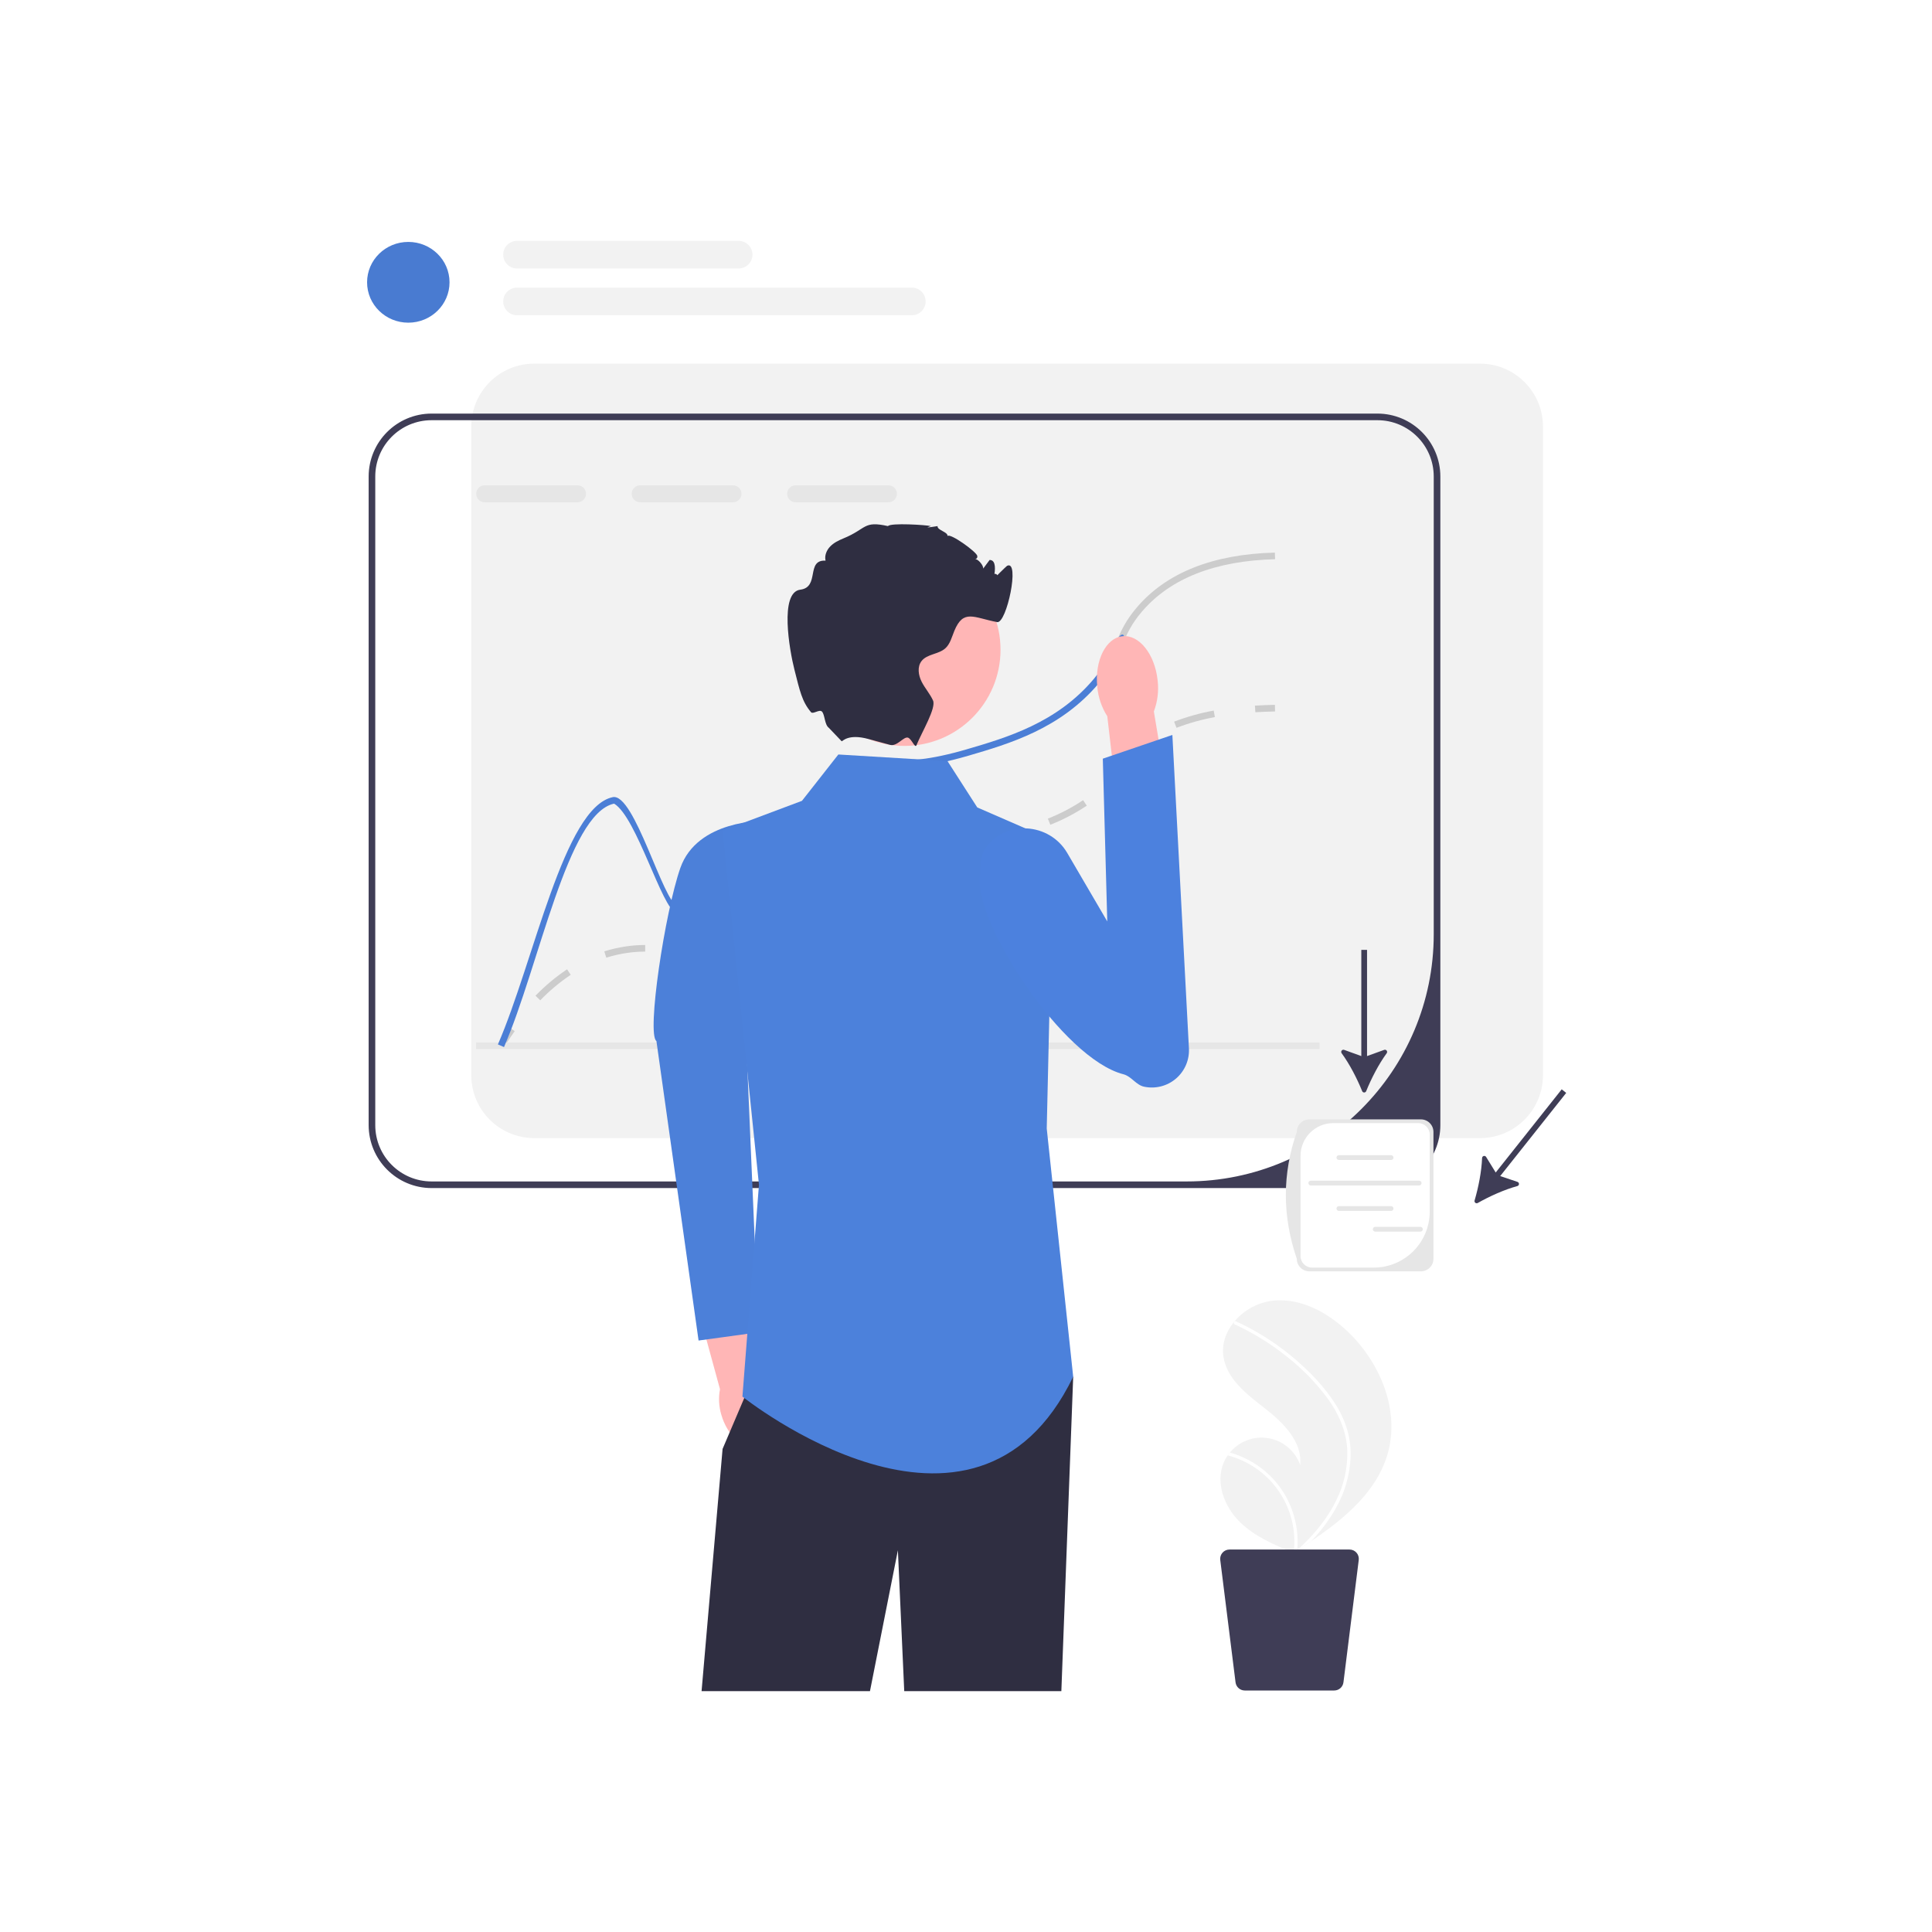
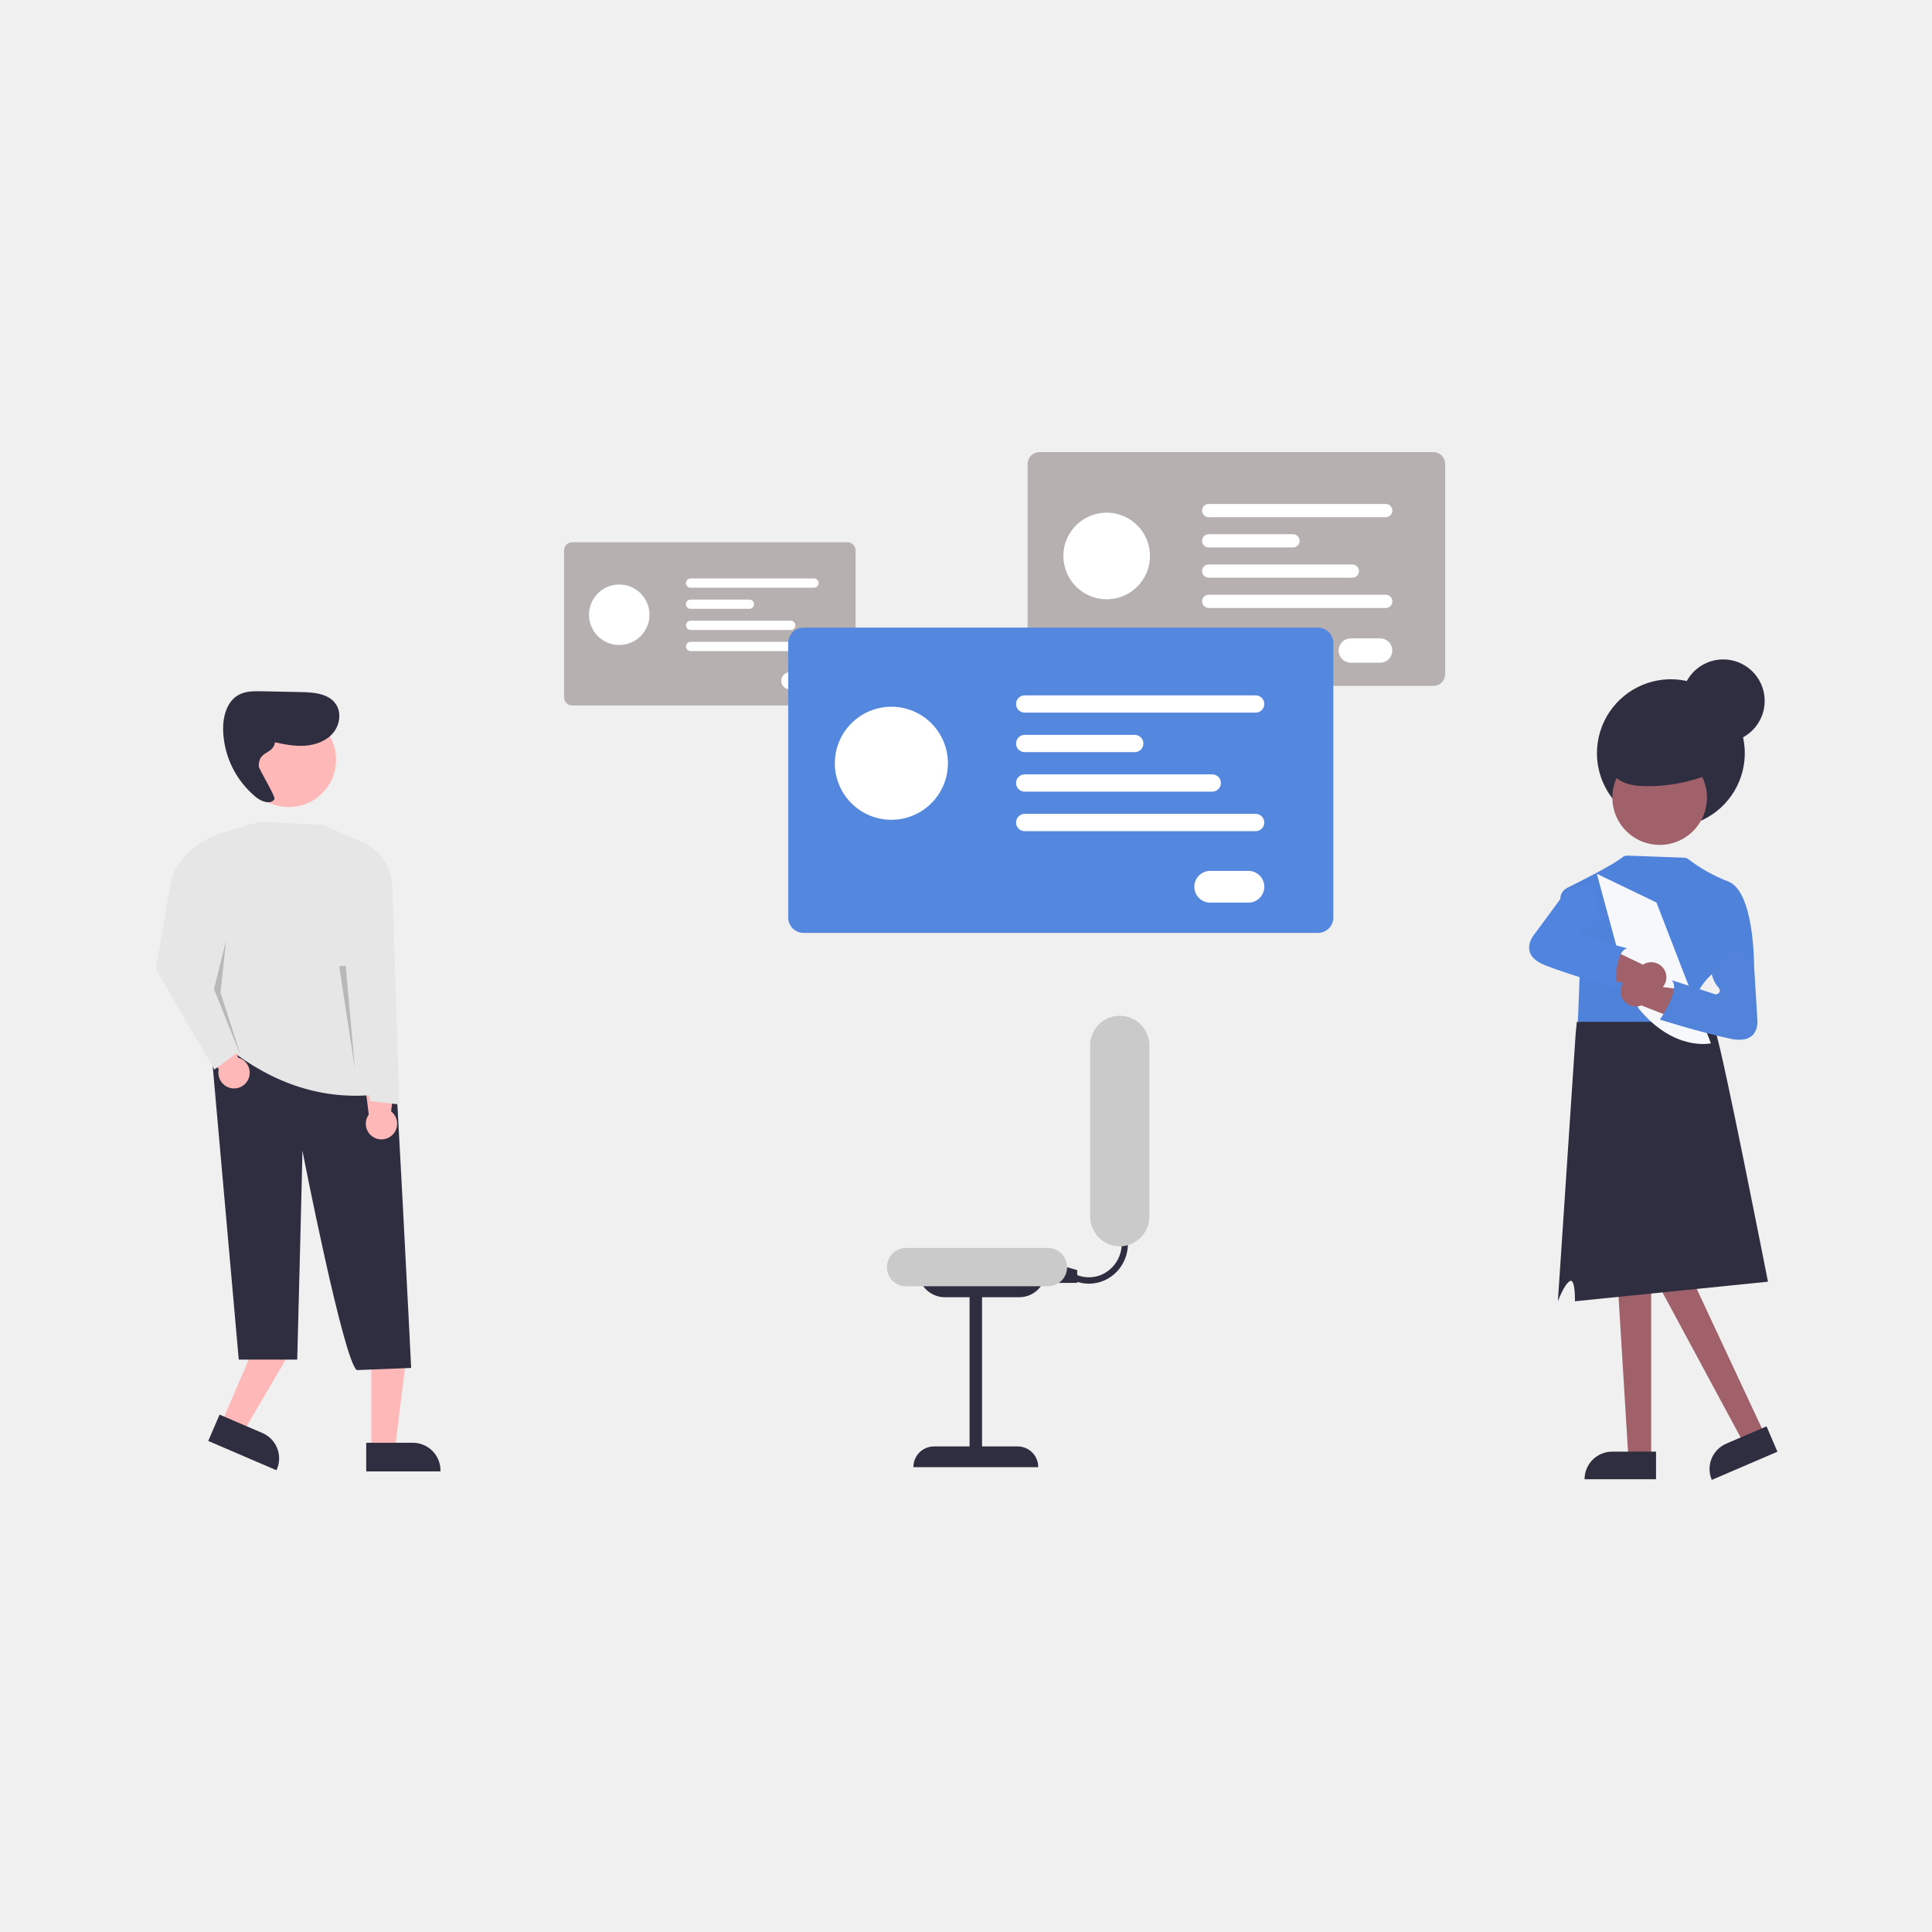
- <svg xmlns="http://www.w3.org/2000/svg" width="1500" height="1500" viewBox="0 0 1500 1500">
+ <svg xmlns="http://www.w3.org/2000/svg" width="1500" height="1500" viewBox="0 0 1500 1500" fill="none">
+   <g clip-path="url(#clip0_1371_47)">
+     <path d="M1281.96 1132.09H1264.3L1255.9 994.91H1281.96V1132.09Z" fill="#A0616A" />
+     <path d="M1251.69 1127.05H1285.74V1148.48H1230.25C1230.25 1142.8 1232.51 1137.34 1236.53 1133.33C1240.55 1129.31 1246.01 1127.05 1251.69 1127.05V1127.05Z" fill="#2F2E41" />
+     <path d="M1370.05 1113.54L1353.83 1120.5L1284.21 991.29L1308.15 981.006L1370.05 1113.54Z" fill="#A0616A" />
+     <path d="M1340.25 1120.85L1371.53 1107.41L1380 1127.1L1329.02 1149C1326.78 1143.78 1326.7 1137.88 1328.81 1132.6C1330.91 1127.32 1335.03 1123.1 1340.25 1120.85V1120.85Z" fill="#2F2E41" />
+     <path d="M1112.9 532.529H806.985C804.568 532.527 802.251 531.566 800.542 529.858C798.833 528.149 797.871 525.833 797.868 523.416V360.116C797.87 357.699 798.832 355.381 800.541 353.672C802.25 351.963 804.568 351.002 806.985 351H1112.9C1115.32 351.004 1117.63 351.966 1119.34 353.674C1121.05 355.382 1122.01 357.697 1122.02 360.113V523.413C1122.01 525.829 1121.05 528.145 1119.34 529.852C1117.63 531.56 1115.32 532.522 1112.9 532.526V532.529Z" fill="#B6B0B0" />
+     <path d="M859.233 465.276C865.882 465.273 872.381 463.298 877.908 459.602C883.435 455.906 887.742 450.653 890.284 444.51C892.827 438.366 893.49 431.606 892.191 425.085C890.892 418.564 887.688 412.574 882.985 407.874C878.282 403.173 872.291 399.973 865.77 398.677C859.248 397.381 852.489 398.048 846.346 400.593C840.203 403.139 834.953 407.448 831.26 412.977C827.566 418.506 825.595 425.006 825.595 431.655C825.596 436.072 826.467 440.444 828.158 444.524C829.849 448.604 832.327 452.311 835.451 455.433C838.574 458.555 842.282 461.031 846.363 462.72C850.443 464.409 854.817 465.277 859.233 465.276V465.276Z" fill="white" />
+     <path d="M1075.83 401.549H938.494C937.813 401.559 937.137 401.433 936.505 401.179C935.873 400.924 935.297 400.547 934.812 400.069C934.327 399.591 933.942 399.021 933.679 398.392C933.417 397.764 933.281 397.09 933.281 396.409C933.281 395.727 933.417 395.053 933.679 394.425C933.942 393.796 934.327 393.226 934.812 392.748C935.297 392.27 935.873 391.893 936.505 391.639C937.137 391.385 937.813 391.259 938.494 391.268H1075.83C1076.51 391.259 1077.19 391.385 1077.82 391.639C1078.45 391.893 1079.03 392.27 1079.51 392.748C1080 393.226 1080.38 393.796 1080.64 394.425C1080.91 395.053 1081.04 395.727 1081.04 396.409C1081.04 397.09 1080.91 397.764 1080.64 398.392C1080.38 399.021 1080 399.591 1079.51 400.069C1079.03 400.547 1078.45 400.924 1077.82 401.179C1077.19 401.433 1076.51 401.559 1075.83 401.549Z" fill="white" />
+     <path d="M1003.94 425.049H938.494C937.813 425.059 937.137 424.933 936.505 424.679C935.873 424.424 935.297 424.047 934.812 423.569C934.327 423.091 933.942 422.521 933.679 421.892C933.417 421.264 933.281 420.59 933.281 419.909C933.281 419.227 933.417 418.553 933.679 417.925C933.942 417.296 934.327 416.726 934.812 416.248C935.297 415.77 935.873 415.393 936.505 415.139C937.137 414.885 937.813 414.759 938.494 414.768H1003.94C1005.29 414.787 1006.58 415.337 1007.53 416.299C1008.48 417.261 1009.01 418.558 1009.01 419.909C1009.01 421.26 1008.48 422.556 1007.53 423.518C1006.58 424.48 1005.29 425.03 1003.94 425.049V425.049Z" fill="white" />
+     <path d="M1050.03 448.539H938.494C937.813 448.548 937.137 448.422 936.505 448.168C935.873 447.914 935.297 447.537 934.812 447.059C934.327 446.581 933.942 446.011 933.679 445.382C933.417 444.754 933.281 444.079 933.281 443.398C933.281 442.717 933.417 442.043 933.679 441.414C933.942 440.786 934.327 440.216 934.812 439.738C935.297 439.26 935.873 438.882 936.505 438.628C937.137 438.374 937.813 438.248 938.494 438.258H1050.03C1051.38 438.277 1052.67 438.827 1053.62 439.789C1054.57 440.751 1055.1 442.047 1055.1 443.398C1055.1 444.749 1054.57 446.046 1053.62 447.008C1052.67 447.97 1051.38 448.52 1050.03 448.539V448.539Z" fill="white" />
+     <path d="M1075.83 472.029H938.494C937.813 472.039 937.137 471.913 936.505 471.659C935.873 471.404 935.297 471.027 934.812 470.549C934.327 470.071 933.942 469.501 933.679 468.873C933.417 468.244 933.281 467.57 933.281 466.889C933.281 466.207 933.417 465.533 933.679 464.905C933.942 464.276 934.327 463.706 934.812 463.228C935.297 462.75 935.873 462.373 936.505 462.119C937.137 461.865 937.813 461.739 938.494 461.748H1075.83C1076.51 461.739 1077.19 461.865 1077.82 462.119C1078.45 462.373 1079.03 462.75 1079.51 463.228C1080 463.706 1080.38 464.276 1080.64 464.905C1080.91 465.533 1081.04 466.207 1081.04 466.889C1081.04 467.57 1080.91 468.244 1080.64 468.873C1080.38 469.501 1080 470.071 1079.51 470.549C1079.03 471.027 1078.45 471.404 1077.82 471.659C1077.19 471.913 1076.51 472.039 1075.83 472.029V472.029Z" fill="white" />
+     <path d="M1071.53 514.528H1048.79C1047.55 514.53 1046.32 514.287 1045.17 513.814C1044.02 513.341 1042.98 512.646 1042.1 511.769C1041.23 510.888 1040.53 509.848 1040.05 508.704C1039.57 507.558 1039.33 506.329 1039.33 505.088C1039.33 503.847 1039.57 502.618 1040.05 501.472C1040.53 500.325 1041.22 499.284 1042.1 498.407C1042.98 497.53 1044.02 496.835 1045.17 496.362C1046.32 495.889 1047.55 495.646 1048.79 495.648H1071.53C1074.03 495.648 1076.43 496.643 1078.21 498.413C1079.98 500.183 1080.97 502.584 1080.97 505.088C1080.97 507.592 1079.98 509.993 1078.21 511.763C1076.43 513.533 1074.03 514.528 1071.53 514.528V514.528Z" fill="white" />
+     <path d="M657.905 547.738H444.305C442.618 547.736 441 547.065 439.807 545.873C438.613 544.68 437.942 543.063 437.939 541.375V427.353C437.942 425.666 438.613 424.049 439.807 422.856C441 421.663 442.618 420.992 444.305 420.99H657.905C659.592 420.992 661.21 421.662 662.404 422.855C663.597 424.048 664.269 425.666 664.271 427.353V541.375C664.269 543.063 663.597 544.68 662.404 545.873C661.21 547.066 659.592 547.737 657.905 547.738Z" fill="#B6B0B0" />
+     <path d="M480.79 500.781C485.432 500.778 489.97 499.399 493.828 496.818C497.687 494.237 500.694 490.57 502.469 486.28C504.243 481.991 504.707 477.271 503.8 472.718C502.893 468.166 500.656 463.984 497.373 460.702C494.09 457.42 489.907 455.185 485.354 454.28C480.801 453.375 476.081 453.84 471.792 455.616C467.503 457.393 463.837 460.401 461.258 464.26C458.678 468.12 457.301 472.658 457.3 477.3C457.3 480.384 457.908 483.439 459.088 486.288C460.269 489.137 461.999 491.726 464.181 493.907C466.362 496.087 468.952 497.817 471.802 498.996C474.651 500.176 477.706 500.782 480.79 500.781V500.781Z" fill="white" />
+     <path d="M632.026 456.284H536.132C535.18 456.284 534.267 455.906 533.594 455.233C532.921 454.559 532.542 453.646 532.542 452.694C532.542 451.742 532.921 450.829 533.594 450.156C534.267 449.483 535.18 449.105 536.132 449.105H632.026C632.978 449.105 633.891 449.483 634.564 450.156C635.237 450.829 635.615 451.742 635.615 452.694C635.615 453.646 635.237 454.559 634.564 455.233C633.891 455.906 632.978 456.284 632.026 456.284V456.284Z" fill="white" />
+     <path d="M581.825 472.694H536.132C535.18 472.694 534.267 472.316 533.594 471.643C532.921 470.97 532.543 470.057 532.543 469.105C532.543 468.153 532.921 467.24 533.594 466.567C534.267 465.894 535.18 465.516 536.132 465.516H581.825C582.777 465.516 583.69 465.894 584.363 466.567C585.036 467.24 585.414 468.153 585.414 469.105C585.414 470.057 585.036 470.97 584.363 471.643C583.69 472.316 582.777 472.694 581.825 472.694V472.694Z" fill="white" />
+     <path d="M614.006 489.1H536.132C535.191 489.084 534.293 488.699 533.632 488.028C532.972 487.356 532.602 486.452 532.602 485.51C532.602 484.569 532.972 483.665 533.632 482.993C534.293 482.322 535.191 481.937 536.132 481.921H614.006C614.948 481.937 615.845 482.322 616.506 482.993C617.166 483.665 617.536 484.569 617.536 485.51C617.536 486.452 617.166 487.356 616.506 488.028C615.845 488.699 614.948 489.084 614.006 489.1V489.1Z" fill="white" />
+     <path d="M632.026 505.5H536.132C535.191 505.484 534.293 505.099 533.632 504.428C532.972 503.756 532.602 502.852 532.602 501.91C532.602 500.969 532.972 500.064 533.632 499.393C534.293 498.722 535.191 498.337 536.132 498.321H632.026C632.503 498.313 632.976 498.4 633.418 498.577C633.861 498.753 634.264 499.017 634.603 499.351C634.943 499.685 635.213 500.083 635.397 500.523C635.581 500.962 635.676 501.434 635.676 501.91C635.676 502.387 635.581 502.859 635.397 503.298C635.213 503.737 634.943 504.136 634.603 504.47C634.264 504.804 633.861 505.067 633.418 505.244C632.976 505.421 632.503 505.508 632.026 505.5V505.5Z" fill="white" />
+     <path d="M629.023 535.17H613.145C611.397 535.17 609.72 534.475 608.484 533.239C607.248 532.003 606.554 530.327 606.554 528.579C606.554 526.831 607.248 525.154 608.484 523.918C609.72 522.682 611.397 521.988 613.145 521.988H629.023C630.771 521.988 632.447 522.682 633.683 523.918C634.92 525.154 635.614 526.831 635.614 528.579C635.614 530.327 634.92 532.003 633.683 533.239C632.447 534.475 630.771 535.17 629.023 535.17V535.17Z" fill="white" />
+     <path d="M1023.28 724.3H623.865C620.71 724.296 617.686 723.041 615.455 720.81C613.224 718.579 611.969 715.555 611.965 712.4V499.187C611.969 496.032 613.224 493.008 615.455 490.777C617.686 488.546 620.71 487.291 623.865 487.287H1023.28C1026.44 487.288 1029.46 488.542 1031.7 490.773C1033.93 493.004 1035.19 496.03 1035.19 499.187V712.405C1035.19 715.562 1033.93 718.588 1031.7 720.819C1029.46 723.05 1026.44 724.304 1023.28 724.305V724.3Z" fill="#5487DE" />
+     <path d="M692.083 636.493C700.765 636.489 709.251 633.911 716.467 629.085C723.684 624.259 729.308 617.402 732.628 609.38C735.948 601.358 736.814 592.531 735.118 584.017C733.422 575.502 729.24 567.682 723.099 561.544C716.959 555.407 709.137 551.227 700.622 549.535C692.106 547.843 683.28 548.713 675.26 552.036C667.239 555.36 660.384 560.986 655.561 568.205C650.738 575.424 648.164 583.911 648.164 592.593C648.165 598.359 649.302 604.069 651.51 609.396C653.718 614.723 656.953 619.562 661.031 623.639C665.11 627.715 669.951 630.949 675.279 633.154C680.607 635.36 686.317 636.494 692.083 636.493V636.493Z" fill="white" />
+     <path d="M974.888 553.287H795.571C793.791 553.287 792.084 552.58 790.825 551.321C789.566 550.062 788.859 548.355 788.859 546.575C788.859 544.795 789.566 543.087 790.825 541.829C792.084 540.57 793.791 539.863 795.571 539.863H974.888C976.668 539.863 978.375 540.57 979.634 541.829C980.893 543.087 981.6 544.795 981.6 546.575C981.6 548.355 980.893 550.062 979.634 551.321C978.375 552.58 976.668 553.287 974.888 553.287V553.287Z" fill="white" />
+     <path d="M881.014 583.971H795.571C794.689 583.971 793.817 583.797 793.002 583.46C792.188 583.123 791.448 582.628 790.825 582.005C790.202 581.382 789.707 580.642 789.37 579.827C789.033 579.013 788.859 578.14 788.859 577.259C788.859 576.377 789.033 575.505 789.37 574.69C789.707 573.876 790.202 573.136 790.825 572.513C791.448 571.889 792.188 571.395 793.002 571.058C793.817 570.72 794.689 570.547 795.571 570.547H881.014C881.895 570.547 882.768 570.72 883.582 571.058C884.397 571.395 885.137 571.889 885.76 572.513C886.383 573.136 886.878 573.876 887.215 574.69C887.552 575.505 887.726 576.377 887.726 577.259C887.726 578.14 887.552 579.013 887.215 579.827C886.878 580.642 886.383 581.382 885.76 582.005C885.137 582.628 884.397 583.123 883.582 583.46C882.768 583.797 881.895 583.971 881.014 583.971V583.971Z" fill="white" />
+     <path d="M941.192 614.641H795.571C793.791 614.641 792.084 613.934 790.825 612.675C789.566 611.416 788.859 609.709 788.859 607.929C788.859 606.149 789.566 604.441 790.825 603.183C792.084 601.924 793.791 601.217 795.571 601.217H941.192C942.972 601.217 944.679 601.924 945.938 603.183C947.197 604.441 947.904 606.149 947.904 607.929C947.904 609.709 947.197 611.416 945.938 612.675C944.679 613.934 942.972 614.641 941.192 614.641Z" fill="white" />
+     <path d="M974.888 645.311H795.571C793.791 645.311 792.084 644.604 790.825 643.345C789.566 642.087 788.859 640.379 788.859 638.599C788.859 636.819 789.566 635.112 790.825 633.853C792.084 632.594 793.791 631.887 795.571 631.887H974.888C976.668 631.887 978.375 632.594 979.634 633.853C980.893 635.112 981.6 636.819 981.6 638.599C981.6 640.379 980.893 642.087 979.634 643.345C978.375 644.604 976.668 645.311 974.888 645.311Z" fill="white" />
+     <path d="M969.273 700.8H939.582C936.313 700.8 933.178 699.501 930.867 697.19C928.556 694.879 927.257 691.744 927.257 688.475C927.257 685.206 928.556 682.071 930.867 679.76C933.178 677.448 936.313 676.15 939.582 676.15H969.273C972.542 676.15 975.677 677.448 977.988 679.76C980.3 682.071 981.598 685.206 981.598 688.475C981.598 691.744 980.3 694.879 977.988 697.19C975.677 699.501 972.542 700.8 969.273 700.8V700.8Z" fill="white" />
+     <path d="M1372.65 995.122C1372.65 995.122 1337.65 816.759 1332.13 801.722C1329.09 793.505 1327.09 787.528 1327.09 787.528L1224.24 793.407L1223.4 801.722L1209.53 1010.32C1209.53 1010.32 1214.43 997.07 1218.83 994.634C1223.23 992.198 1222.77 1010.3 1222.77 1010.3" fill="#2F2E41" />
+     <path d="M1225.02 793.337H1315.05C1312.52 784.296 1315.05 775.916 1318.66 769.488C1321.18 764.971 1324.36 760.851 1328.08 757.259L1328.7 756.706L1360.15 749.736L1361.85 749.367C1361.85 749.367 1362.1 692.248 1341.87 684.41C1330.76 680.165 1320.32 674.336 1310.87 667.103C1309.94 666.368 1308.8 665.951 1307.61 665.912L1263.46 664.296C1262.1 664.249 1260.77 664.696 1259.72 665.553C1252.42 671.42 1229.2 683.197 1216.72 689.353C1214.53 690.434 1212.84 692.317 1212 694.611C1211.16 696.905 1211.24 699.434 1212.21 701.674C1217.2 713.113 1225.66 732.245 1226.55 732.245C1227.82 732.25 1225.02 793.337 1225.02 793.337Z" fill="#4F82DB" />
+     <path d="M1286.06 700.7L1328.36 810.045C1328.36 810.045 1299.76 816.637 1272.17 782.936L1262.22 761.216L1239.79 678.435L1286.06 700.7Z" fill="#F6F8FB" />
+     <path d="M1297.29 642.159C1308.64 642.153 1319.73 638.783 1329.17 632.473C1338.6 626.163 1345.95 617.198 1350.29 606.711C1354.63 596.223 1355.77 584.684 1353.55 573.553C1351.33 562.422 1345.86 552.199 1337.83 544.175C1329.81 536.151 1319.58 530.688 1308.45 528.476C1297.32 526.264 1285.78 527.402 1275.29 531.746C1264.81 536.091 1255.85 543.447 1249.54 552.885C1243.24 562.322 1239.87 573.417 1239.87 584.767C1239.87 599.992 1245.93 614.592 1256.69 625.355C1267.46 636.118 1282.07 642.162 1297.29 642.159V642.159Z" fill="#2F2E41" />
+     <path d="M1260.86 777.057C1262.43 779.024 1264.6 780.433 1267.03 781.075C1269.47 781.717 1272.04 781.558 1274.38 780.622L1305.15 792.654L1315.4 769.492L1280.73 765.018C1280.06 763.494 1279.07 762.131 1277.83 761.02C1276.59 759.908 1275.12 759.075 1273.53 758.574C1271.94 758.073 1270.27 757.917 1268.61 758.116C1266.96 758.315 1265.37 758.865 1263.94 759.728C1262.52 760.591 1261.29 761.748 1260.35 763.122C1259.41 764.496 1258.77 766.055 1258.48 767.695C1258.19 769.335 1258.25 771.018 1258.66 772.633C1259.07 774.247 1259.82 775.755 1260.86 777.057V777.057Z" fill="#A0616A" />
+     <path d="M1288.58 655.993C1295.84 655.989 1302.94 653.831 1308.98 649.793C1315.02 645.755 1319.72 640.017 1322.5 633.305C1325.28 626.594 1326 619.209 1324.58 612.086C1323.16 604.963 1319.66 598.42 1314.52 593.285C1309.39 588.151 1302.84 584.655 1295.72 583.239C1288.59 581.824 1281.21 582.552 1274.5 585.333C1267.79 588.114 1262.05 592.821 1258.02 598.861C1253.98 604.9 1251.83 612.001 1251.83 619.264C1251.83 624.089 1252.78 628.866 1254.63 633.323C1256.48 637.78 1259.18 641.83 1262.6 645.241C1266.01 648.651 1270.06 651.356 1274.52 653.201C1278.98 655.046 1283.76 655.995 1288.58 655.993Z" fill="#A0616A" />
+     <path d="M1340.26 594.937C1320.72 605.571 1298.72 610.882 1276.48 610.337C1267.96 610.116 1258.57 608.567 1253.17 601.973C1247.09 594.533 1248.61 582.908 1254.48 575.297C1260.35 567.686 1269.54 563.397 1278.71 560.485C1287.38 557.731 1296.67 555.958 1305.56 557.885C1310.25 558.897 1314.67 560.908 1318.52 563.782C1322.37 566.656 1325.55 570.325 1327.85 574.539C1330.15 578.753 1331.51 583.414 1331.85 588.203C1332.19 592.993 1331.49 597.798 1329.8 602.293" fill="#2F2E41" />
+     <path d="M1337.9 576.368C1344.27 576.366 1350.49 574.476 1355.79 570.936C1361.08 567.397 1365.21 562.367 1367.64 556.483C1370.08 550.599 1370.71 544.125 1369.47 537.88C1368.23 531.634 1365.16 525.898 1360.66 521.395C1356.15 516.893 1350.41 513.827 1344.17 512.586C1337.92 511.344 1331.45 511.982 1325.57 514.42C1319.68 516.857 1314.65 520.984 1311.12 526.279C1307.58 531.574 1305.69 537.8 1305.69 544.168C1305.69 548.397 1306.52 552.585 1308.14 556.493C1309.76 560.4 1312.13 563.95 1315.12 566.94C1318.12 569.93 1321.67 572.302 1325.57 573.92C1329.48 575.537 1333.67 576.369 1337.9 576.368V576.368Z" fill="#2F2E41" />
+     <path d="M1349.44 734.191L1361.84 749.368L1364.36 790.568C1364.36 790.568 1367.62 811.545 1343.62 806.493C1319.62 801.441 1288.76 791.617 1288.76 791.617C1288.76 791.617 1305.19 767.817 1297.85 760.995L1332.25 772.117C1332.25 772.117 1338.06 770.849 1333.51 765.797C1328.96 760.745 1328.15 751.639 1328.15 751.639L1349.44 734.191Z" fill="#5183DB" />
+     <path d="M1285.78 769.856C1283.39 770.656 1280.81 770.666 1278.42 769.885C1276.02 769.104 1273.95 767.573 1272.49 765.519L1240.12 758.946L1244.08 733.932L1275.62 748.968C1277.72 747.589 1280.21 746.921 1282.71 747.061C1285.22 747.201 1287.62 748.143 1289.55 749.748C1290.83 750.81 1291.87 752.136 1292.59 753.634C1293.32 755.131 1293.72 756.767 1293.77 758.432C1293.81 760.097 1293.51 761.752 1292.86 763.288C1292.22 764.824 1291.25 766.204 1290.03 767.337C1288.81 768.469 1287.36 769.328 1285.78 769.856V769.856Z" fill="#A0616A" />
+     <path d="M1243.06 712.016C1243.06 712.016 1237.44 719.23 1230.87 721.004C1224.3 722.778 1228.5 726.995 1228.5 726.995L1263.43 736.302C1253.57 738.054 1254.45 766.96 1254.45 766.96C1254.45 766.96 1223.18 758.469 1200.28 749.703C1177.38 740.937 1191.51 725.08 1191.51 725.08L1215.99 691.845L1234.64 685.818L1243.06 712.016Z" fill="#5084DE" />
+     <path d="M172.015 1104.66L188.867 1111.9L224.822 1050.37L199.95 1039.69L172.015 1104.66Z" fill="#FFB8B8" />
+     <path d="M214.642 1141.5L161.678 1118.75L170.478 1098.3L203.743 1112.59C206.329 1113.7 208.672 1115.31 210.636 1117.32C212.601 1119.34 214.149 1121.72 215.192 1124.34C216.235 1126.95 216.753 1129.75 216.716 1132.56C216.679 1135.37 216.088 1138.15 214.976 1140.74L214.647 1141.5H214.642Z" fill="#2F2E41" />
+     <path d="M288.258 1125.39H306.6L315.329 1054.67H288.258V1125.39Z" fill="#FFB8B8" />
+     <path d="M341.975 1142.41H284.328V1120.15H320.535C326.22 1120.15 331.671 1122.41 335.692 1126.43C339.712 1130.44 341.972 1135.9 341.975 1141.58V1142.41V1142.41Z" fill="#2F2E41" />
+     <g opacity="0.1">
+       <path opacity="0.1" d="M176.594 585.875L177.631 586.099C177.328 585.891 176.956 585.811 176.594 585.875V585.875Z" fill="white" />
+     </g>
+     <path d="M319.237 1062.07L277.045 1063.74C266.745 1056.82 234.767 893.309 234.767 893.309C234.985 894.575 230.767 1055.6 230.767 1055.6H185.373L163.073 804.5L187.688 814.406C187.688 814.406 300.399 805.271 305.651 811.771C306.756 813.893 319.237 1062.07 319.237 1062.07Z" fill="#2F2E41" />
+     <path d="M224.217 626.6C231.48 626.597 238.58 624.439 244.617 620.401C250.655 616.364 255.36 610.626 258.137 603.914C260.914 597.203 261.639 589.818 260.22 582.695C258.801 575.571 255.302 569.029 250.164 563.894C245.027 558.759 238.483 555.263 231.358 553.847C224.234 552.431 216.85 553.159 210.14 555.939C203.43 558.72 197.694 563.427 193.659 569.467C189.624 575.506 187.47 582.607 187.47 589.87C187.471 594.695 188.422 599.472 190.27 603.929C192.117 608.386 194.824 612.435 198.236 615.846C201.649 619.257 205.699 621.962 210.157 623.807C214.615 625.652 219.392 626.601 224.217 626.6V626.6Z" fill="#FFB8B8" />
+     <path d="M286.484 879.815C284.901 877.734 284.03 875.197 284.001 872.582C283.972 869.967 284.787 867.412 286.324 865.296L282.008 831.269L307.953 826.83L303.662 862.864C305.025 863.929 306.144 865.273 306.947 866.805C307.749 868.337 308.215 870.022 308.315 871.749C308.415 873.476 308.145 875.203 307.524 876.818C306.903 878.432 305.945 879.895 304.714 881.11C303.483 882.324 302.007 883.263 300.385 883.862C298.763 884.462 297.031 884.708 295.306 884.586C293.581 884.463 291.902 883.974 290.381 883.152C288.859 882.329 287.531 881.192 286.484 879.815V879.815Z" fill="#FFB8B8" />
+     <path d="M229.784 565.234L230.594 565.409C230.356 565.25 230.066 565.187 229.784 565.234V565.234Z" fill="#E1E7EF" />
+     <path d="M212.417 576.1C220.417 577.847 228.559 579.513 236.73 578.97C244.901 578.427 253.235 575.403 258.541 569.17C263.847 562.937 265.315 553.146 260.605 546.45C255.005 538.488 243.776 537.533 234.04 537.331L203.364 536.696C197.303 536.57 190.943 536.511 185.575 539.327C176.249 544.219 173.029 556.102 173.216 566.627C173.463 576.694 175.885 586.588 180.316 595.63C184.747 604.673 191.081 612.65 198.885 619.014C203.036 622.354 209.871 624.893 213.036 620.608C214.416 618.739 200.944 597.233 200.905 594.908C200.679 581.408 213.943 586.908 213.717 573.408" fill="#2F2E41" />
+     <path d="M177 813.763C211.969 841.097 250.567 854.875 294.26 849.624C275.806 784.863 270.333 720.592 288.134 657.201L251.381 640.583L201.502 637.959L171.476 646.786C167.254 648.029 163.557 650.625 160.955 654.175C158.353 657.725 156.99 662.032 157.076 666.433C158.138 720.494 163.108 771.087 177 813.763Z" fill="#E6E6E6" />
+     <path d="M287.263 854.873L310.015 857.497L304.688 688.631C304.449 681.084 302.041 673.766 297.753 667.552C293.465 661.337 287.478 656.489 280.507 653.587L272.387 650.205L274.575 729.361L287.263 854.873Z" fill="#E6E6E6" />
+     <path d="M175.74 843.483C173.461 842.199 171.657 840.215 170.594 837.824C169.531 835.434 169.267 832.765 169.84 830.213L152.404 800.672L174.473 786.332L184.8 821.121C186.473 821.56 188.033 822.35 189.376 823.439C190.719 824.528 191.814 825.891 192.589 827.437C193.364 828.983 193.8 830.677 193.869 832.405C193.938 834.132 193.637 835.855 192.988 837.458C192.338 839.06 191.354 840.506 190.102 841.698C188.85 842.891 187.357 843.803 185.725 844.373C184.092 844.943 182.357 845.158 180.635 845.005C178.912 844.852 177.242 844.333 175.736 843.483H175.74Z" fill="#FFB8B8" />
+     <path d="M166.5 830.383L187.8 814.683L164.748 746.42L173.062 646.273C155.003 651.945 135.613 667.184 132.419 685.833L121 752.539L166.5 830.383Z" fill="#E6E6E6" />
+     <path opacity="0.2" d="M175.514 730.338L166.137 767.822L187.414 821.013L171.186 770.705L175.514 730.338Z" fill="black" />
+     <path opacity="0.2" d="M268.381 749.77L275.618 830.092L263.363 750.329L268.381 749.77Z" fill="black" />
+     <path d="M845.433 996.646C862.164 996.638 875.721 982.765 875.713 965.661C875.712 961.54 874.904 957.459 873.335 953.648L868.871 955.571C871.511 961.898 871.57 969.008 869.033 975.378C866.497 981.748 861.568 986.871 855.301 989.652C852.258 990.965 848.984 991.659 845.671 991.692C842.357 991.726 839.07 991.098 836.001 989.847L834.201 994.447C837.766 995.905 841.581 996.652 845.433 996.646V996.646Z" fill="#2F2E41" />
+     <path d="M798.801 996.027H836.349V986.127L806.069 977.459L798.801 996.027Z" fill="#2F2E41" />
+     <path d="M812.125 986.122H712.804C712.744 991.644 714.879 996.963 718.741 1000.91C722.602 1004.86 727.873 1007.11 733.395 1007.17H791.533C797.055 1007.11 802.326 1004.86 806.187 1000.91C810.048 996.963 812.184 991.644 812.124 986.122H812.125Z" fill="#2F2E41" />
+     <path d="M703.441 998.643H813.661C817.602 998.643 821.382 997.078 824.169 994.291C826.955 991.504 828.521 987.725 828.521 983.783C828.521 979.842 826.955 976.063 824.169 973.276C821.382 970.489 817.602 968.923 813.661 968.923H703.441C699.5 968.923 695.72 970.489 692.933 973.276C690.147 976.063 688.581 979.842 688.581 983.783C688.581 987.725 690.147 991.504 692.933 994.291C695.72 997.078 699.5 998.643 703.441 998.643V998.643Z" fill="#CACACA" />
+     <path d="M869.377 967.69C875.546 967.614 881.433 965.095 885.747 960.685C890.062 956.275 892.45 950.333 892.39 944.164V811.677C892.39 808.655 891.795 805.662 890.638 802.869C889.481 800.077 887.786 797.54 885.649 795.402C883.512 793.265 880.974 791.57 878.182 790.413C875.39 789.256 872.397 788.661 869.374 788.661C866.352 788.661 863.359 789.256 860.566 790.413C857.774 791.57 855.237 793.265 853.099 795.402C850.962 797.54 849.267 800.077 848.11 802.869C846.953 805.662 846.358 808.655 846.358 811.677L846.364 944.165C846.304 950.334 848.693 956.276 853.007 960.686C857.321 965.096 863.208 967.615 869.377 967.691V967.69Z" fill="#CACACA" />
+     <path d="M724.917 1123.02H752.775V1001.74H762.465V1123.02H790.323C794.546 1123.07 798.577 1124.79 801.53 1127.81C804.483 1130.83 806.116 1134.9 806.069 1139.12H709.169C709.146 1137.03 709.535 1134.95 710.313 1133.01C711.092 1131.07 712.246 1129.3 713.708 1127.81C715.171 1126.31 716.913 1125.12 718.836 1124.3C720.76 1123.48 722.826 1123.04 724.917 1123.02V1123.02Z" fill="#2F2E41" />
+   </g>
  <defs>
-     <clipPath id="clip-undraw_predictive_analytics_re_wxt8">
-       <rect width="1500" height="1500" id="id_101" />
+     <clipPath id="clip0_1371_47">
+       <rect width="1500" height="1500" fill="white" />
    </clipPath>
  </defs>
-   <g id="undraw_predictive_analytics_re_wxt8" clip-path="url(#clip-undraw_predictive_analytics_re_wxt8)">
-     <rect width="1500" height="1500" fill="#fff" id="id_102" />
-     <g id="undraw_predictive_analytics_re_wxt8-2" data-name="undraw_predictive_analytics_re_wxt8">
-       <g id="undraw_predictive_analytics_re_wxt8-3" data-name="undraw_predictive_analytics_re_wxt8">
-         <rect id="Rectangle_2206" data-name="Rectangle 2206" width="1500" height="1500" fill="#fff" opacity="0" />
-         <path id="Path_16397" data-name="Path 16397" d="M1149.12,282.32H414.74A48.908,48.908,0,0,0,365.895,331.2V834.749a48.908,48.908,0,0,0,48.845,48.875h734.38a48.9,48.9,0,0,0,48.84-48.875V331.2a48.9,48.9,0,0,0-48.84-48.875Z" fill="#f2f2f2" />
-         <path id="Path_16398" data-name="Path 16398" d="M1069.44,321.107H335.066a48.908,48.908,0,0,0-48.845,48.876V873.536a48.908,48.908,0,0,0,48.845,48.875H1069.44a48.911,48.911,0,0,0,48.85-48.875V369.983A48.912,48.912,0,0,0,1069.44,321.107Zm43.71,404.22c0,106.008-85.88,191.945-191.827,191.945H335.066a43.723,43.723,0,0,1-43.709-43.736V369.983a43.722,43.722,0,0,1,43.709-43.736H1069.44a43.723,43.723,0,0,1,43.71,43.736Z" fill="#3f3d56" />
-         <path id="Path_16399" data-name="Path 16399" d="M391.118,813.284l-4.347-2.737c2.826-4.494,5.741-8.849,8.663-12.945l4.181,2.986c-2.866,4.015-5.724,8.286-8.5,12.7Z" fill="#ccc" />
-         <path id="Path_16400" data-name="Path 16400" d="M419.438,776.657l-3.676-3.588a150.138,150.138,0,0,1,24.515-20.506l2.831,4.289a144.984,144.984,0,0,0-23.67,19.806Zm128.137-32.439a98.09,98.09,0,0,1-15.9-1.471l.831-5.071a91.816,91.816,0,0,0,15.073,1.4,69.478,69.478,0,0,0,15.207-1.7l1.109,5.019a74.639,74.639,0,0,1-16.316,1.822Zm-76.854-.68-1.544-4.9a108.079,108.079,0,0,1,16.987-3.881,99.868,99.868,0,0,1,14.443-1.063h.316v5.14h-.316a94.685,94.685,0,0,0-13.707,1.01,102.961,102.961,0,0,0-16.179,3.7Zm122.426-14.852-3.283-3.953c7.087-5.891,12.167-13.014,17.546-20.556l2.146-3,4.168,3-2.133,2.981c-5.577,7.821-10.847,15.209-18.444,21.524Zm41.19-47.123-3.16-4.053a94.293,94.293,0,0,1,23.912-13.39q2.342-.922,4.485-1.651l1.658,4.863c-1.362.466-2.779.986-4.264,1.571a89.21,89.21,0,0,0-22.631,12.66Zm62.007-17.851c-1.728,0-3.367-.016-4.942-.034l.06-5.139c1.61.019,3.29.023,5.069.034a216.971,216.971,0,0,0,26.008-1.51l.592,5.105a225.258,225.258,0,0,1-26.787,1.544Zm58.03-6.73-1.018-5.037c9.226-1.867,19.958-4.089,30.582-6.832l1.284,4.977C774.477,652.864,763.665,655.1,754.374,656.982Zm61.1-16.635-1.921-4.767A144.51,144.51,0,0,0,840.9,621.255l2.879,4.256a149.577,149.577,0,0,1-28.3,14.836Zm51.9-36.723-4.168-3c1.434-1.99,2.672-3.931,3.87-5.808,3.536-5.541,7.194-11.272,15.9-18.306l.609-.488,3.183,4.033-.566.453c-8.058,6.51-11.332,11.641-14.8,17.074-1.236,1.936-2.515,3.939-4.031,6.046Zm46.077-38.546-1.873-4.785A170.848,170.848,0,0,1,942.3,551.7l.948,5.052a165.858,165.858,0,0,0-29.8,8.323Z" fill="#ccc" />
-         <path id="Path_16401" data-name="Path 16401" d="M974.647,552.981l-.321-5.129c4.991-.313,10.209-.518,15.509-.614l.093,5.14c-5.225.092-10.367.3-15.281.6Z" fill="#ccc" />
-         <path id="Path_16402" data-name="Path 16402" d="M448.391,376.8H376.33a6.591,6.591,0,0,0,0,13.182h72.061a6.591,6.591,0,0,0,0-13.182Z" fill="#e6e6e6" />
-         <path id="Path_16403" data-name="Path 16403" d="M569.093,376.8H497.031a6.591,6.591,0,0,0,0,13.182h72.062a6.591,6.591,0,0,0,0-13.182Z" fill="#e6e6e6" />
-         <path id="Path_16404" data-name="Path 16404" d="M689.794,376.8H617.733a6.591,6.591,0,0,0,0,13.182h72.061a6.591,6.591,0,0,0,0-13.182Z" fill="#e6e6e6" />
-         <path id="Path_16405" data-name="Path 16405" d="M1024.55,809.344H369.685v5.139H1024.55Z" fill="#e6e6e6" />
-         <path id="Path_16406" data-name="Path 16406" d="M989.959,434.173C943.348,435.38,908.576,449.1,886.542,474.9c-8.141,9.559-11.454,17.088-14.947,25.054-3.467,7.863-7.011,15.958-15.254,26.519v-8.737A114.458,114.458,0,0,0,866.9,497.875c3.647-8.326,7.113-16.189,15.742-26.288,23.011-26.982,59.067-41.3,107.167-42.554l.154,5.14Z" fill="#ccc" />
-         <path id="Path_16407" data-name="Path 16407" d="M871.595,499.956c-3.467,7.863-7.011,15.957-15.255,26.519q-1.464,1.889-3.158,3.931c-29.739,35.385-69.468,47-101.415,56.353-2,.591-3.955,1.131-5.855,1.645-28.4,7.709-43.966,7.426-55.549,7.246-11.633-.205-19.312-.334-33.051,7.529-25.193,14.365-35.517,35.385-45.507,55.711-10.3,20.917-20.006,40.678-44.762,49.954-17.181,6.425-29.251,3.238-42.014-.1-10.966-2.9-30.73-74.376-48.229-84.8-36.134,7.581-58.091,125.734-85.493,189l-4.725-2.056c28.121-64.859,51.285-184.014,89.139-191.98,16.872-3.546,39.087,81.818,50.617,84.85,11.968,3.161,23.242,6.116,38.907.257,22.856-8.531,31.691-26.544,41.937-47.384,9.862-20.044,21.033-42.76,47.562-57.921,14.972-8.557,23.678-8.4,35.7-8.2,11.453.205,26.913.462,55.471-7.426,1.438-.412,2.9-.823,4.417-1.26,31.279-9.148,70.186-20.531,98.9-54.708a110.8,110.8,0,0,0,7.113-9.379A114.364,114.364,0,0,0,866.9,497.874c3.647-8.326,8.192-5.884,4.7,2.082Z" fill="#4b7ed6" />
-         <path id="Path_16408" data-name="Path 16408" d="M597.733,1087.85a41.957,41.957,0,0,0-9.659-17.44l-15.058-68.69-32.824,8.05L559,1078.58a41.7,41.7,0,0,0,1.043,19.86c4.644,16.18,16.846,26.92,27.253,24s15.079-18.41,10.435-34.59Z" fill="#ffb6b6" />
-         <path id="Path_16409" data-name="Path 16409" d="M593.193,637.276s-51.836-1.062-65.016,36.709c-12,34.38-26.219,128.832-18.531,134.29l32.725,232.515,46.664-6.41L577.059,755.39l16.134-118.114Z" fill="#4c80d9" />
-         <path id="Path_16410" data-name="Path 16410" d="M833.228,1068.88,824.034,1313H702.049l-4.931-109.39L675.443,1313H544.7l16.308-188.05,16.846-39.55,11.4-26.8Z" fill="#2f2e41" />
-         <path id="Path_16411" data-name="Path 16411" d="M735.639,590.923l-84.747-5.14-28.25,35.976-61.634,23.127,28.249,274.955L576.416,1084.3s179.768,143.9,256.811-15.42L812.682,876.156l5.137-223.561-59.067-25.7Z" fill="#4c81db" />
-         <path id="Path_16412" data-name="Path 16412" d="M898.792,528.379a51.263,51.263,0,0,1-2.937,24L909.972,636.7l-40.293,5.548L859.7,556.12a51.213,51.213,0,0,1-7.778-22.9c-2.1-20.352,6.689-37.935,19.633-39.273s25.139,14.077,27.24,34.429Z" fill="#ffb6b6" />
-         <path id="Path_16413" data-name="Path 16413" d="M828.61,662.249c-13.89-23.756-48.346-26-63.778-3.212-4.219,6.228-3.044,13.229-4.051,21.64-4.276,35.71,64.111,141.23,111.431,153.379,6.209,1.594,9.747,8.3,16.014,9.644h0a28.838,28.838,0,0,0,34.851-29.728L910.223,570.6l-54,18.429,3.456,126.353L828.61,662.249Z" fill="#4c81de" />
-         <path id="Path_16414" data-name="Path 16414" d="M702.06,579.133a74.695,74.695,0,1,0-74.649-74.694A74.671,74.671,0,0,0,702.06,579.133Z" fill="#ffb6b6" />
-         <path id="Path_16415" data-name="Path 16415" d="M771.593,449.591c-.642.154,9.826-10.056,10.272-10.279,10.272-5.139-.283,45.1-7.7,43.684-18.26-3.469-26.144-10.355-33.232,6.836-1.977,4.779-3.21,10.176-7.062,13.593-5.29,4.651-14.073,4.266-18.388,9.816-3.467,4.472-2.465,11.05.1,16.086,2.568,5.063,6.472,9.354,8.809,14.519,2.619,5.808-8.552,24.284-12.815,34.665v.026l-.025.061c-1.133,2.723-3.825-5.122-6.667-5.905-3.4-.937-8.411,7.1-13.827,5.638-.026,0-.052-.026-.077-.026-5.162-1.439-10.915-2.98-16.616-4.522h-.026c-16.05-4.369-20.108,1.9-20.878,1.722l-9.965-10.433c-3.419-2.492-3.033-10.534-5.444-12.7-1.972-1.766-6.888,2.316-8.337.618-7.1-8.326-8.739-16.655-12.927-33.1-3.826-15.033-11.762-60.028,4.546-62.058,15.383-1.927,4.134-23.358,19.62-22.561-.925-3.906.8-8.1,3.595-10.973,2.774-2.9,6.472-4.7,10.2-6.244,18.362-7.5,15.306-13.953,34.669-9.585,1.926-2.7,29.893-.9,33.386,0,.256.051-8.655,2.184,5.136,0-.514,3.161,8.218,4.548,7.7,7.709,1.926-2.6,22.625,12.309,23.113,15.418.642,3.88-5.213,1.9-1.31,2.492,2.312.36,6.266,5.063,5.881,7.4,1.669-2.261,3.339-4.5,5.034-6.758.308.026.59.077.9.128,7.807,1.491-1.144,27.028-.822,19.067.59-14.621,10.94-6.064,3.159-4.342Z" fill="#2f2e41" />
-         <path id="Path_16416" data-name="Path 16416" d="M1057.58,847.147a1.683,1.683,0,0,0,3.13,0c4.01-9.892,9.72-20.969,15.93-29.435a1.7,1.7,0,0,0-1.96-2.595l-13.31,4.819V737.484h-4.45v82.452l-13.32-4.819a1.7,1.7,0,0,0-1.96,2.594c6.21,8.466,11.92,19.544,15.94,29.436Z" fill="#3f3d56" />
-         <path id="Path_16417" data-name="Path 16417" d="M1144.87,932.043a1.685,1.685,0,0,0,2.45,1.95c9.29-5.251,20.65-10.373,30.77-13.138a1.7,1.7,0,0,0,.08-3.249l-13.42-4.51L1216,848.529l-3.49-2.773-51.25,64.567-7.43-12.06a1.693,1.693,0,0,0-3.14.814c-.4,10.494-2.82,22.722-5.82,32.966Z" fill="#3f3d56" />
-         <path id="Path_16418" data-name="Path 16418" d="M1103.18,987.066h-86.6a9.762,9.762,0,0,1-9.75-9.757c-11.451-33.487-11.225-66.3,0-98.478a9.762,9.762,0,0,1,9.75-9.757h86.6a9.762,9.762,0,0,1,9.75,9.757v98.478A9.762,9.762,0,0,1,1103.18,987.066Z" fill="#e6e6e6" />
-         <path id="Path_16419" data-name="Path 16419" d="M1035.13,871.98a25.414,25.414,0,0,0-25.4,25.416v77.823a8.938,8.938,0,0,0,8.94,8.939h47.89a43.487,43.487,0,0,0,43.47-43.494V880.92a8.939,8.939,0,0,0-8.94-8.94Z" fill="#fff" />
-         <path id="Path_16420" data-name="Path 16420" d="M1080.05,900.6H1039.5a1.854,1.854,0,0,1,0-3.709h40.55a1.854,1.854,0,0,1,0,3.709Z" fill="#e6e6e6" />
-         <path id="Path_16421" data-name="Path 16421" d="M1080.05,940.155H1039.5a1.855,1.855,0,0,1,0-3.71h40.55a1.855,1.855,0,0,1,0,3.71Z" fill="#e6e6e6" />
-         <path id="Path_16422" data-name="Path 16422" d="M1101.81,920.389h-84.06a1.855,1.855,0,1,1,0-3.709h84.06a1.854,1.854,0,0,1,0,3.709Z" fill="#e6e6e6" />
-         <path id="Path_16423" data-name="Path 16423" d="M1102.8,956.235h-35.08a1.855,1.855,0,0,1,0-3.71h35.08a1.855,1.855,0,0,1,0,3.71Z" fill="#e6e6e6" />
-         <path id="Path_16424" data-name="Path 16424" d="M317.007,250.528c17.677,0,32.007-14.037,32.007-31.352s-14.33-31.352-32.007-31.352S285,201.861,285,219.176,299.33,250.528,317.007,250.528Z" fill="#497bd1" />
-         <path id="Path_16425" data-name="Path 16425" d="M573.594,208.451H401.313a10.726,10.726,0,0,1,0-21.451H573.594a10.726,10.726,0,0,1,0,21.451Z" fill="#f2f2f2" />
-         <path id="Path_16426" data-name="Path 16426" d="M708.043,244.754H401.313a10.726,10.726,0,0,1,0-21.451h306.73a10.726,10.726,0,0,1,0,21.451Z" fill="#f2f2f2" />
-       </g>
-       <path id="Path_16605" data-name="Path 16605" d="M325.272,642.525c-8.506,29.51-33.343,50.167-59.252,67.714q-5.426,3.676-10.856,7.183c-.025.011-.05.034-.075.045-.174.112-.349.224-.511.337-.747.482-1.494.963-2.235,1.439l.407.183s.4.213-.038.034c-.13-.055-.266-.1-.4-.158-15.051-6.07-30.37-12.588-41.9-23.96-11.965-11.809-18.958-30.331-12.479-45.844a29.62,29.62,0,0,1,3.207-5.757c.526-.752,1.092-1.472,1.681-2.178a31.748,31.748,0,0,1,54.528,9.647c1.9-17.722-12.71-32.568-26.773-43.521s-30.056-22.87-32.776-40.495c-1.519-9.806,1.891-19.308,8.1-26.937.192-.232.384-.463.582-.689a46.333,46.333,0,0,1,29.78-15.977c21.574-2.242,42.529,9.177,58.2,24.177C319.692,571.9,334.942,608.972,325.272,642.525Z" transform="translate(752.082 486.222)" fill="#f2f2f2" />
-       <path id="Path_16606" data-name="Path 16606" d="M282.416,597.358a78.762,78.762,0,0,1,9.436,20.812,68.4,68.4,0,0,1,2.364,20.2,87.629,87.629,0,0,1-11.477,39.878,126.114,126.114,0,0,1-19.025,25.423q-5.426,3.676-10.856,7.183c-.025.011-.05.034-.075.045-.174.112-.349.224-.511.337-.747.482-1.494.963-2.235,1.439,0,0,.807.4.369.217-.13-.054-.266-.1-.4-.158a69.1,69.1,0,0,0-51.175-75.561c.526-.752,1.092-1.472,1.681-2.178a72.892,72.892,0,0,1,12.033,4.553,71.429,71.429,0,0,1,32.3,31.138A73.03,73.03,0,0,1,252.8,710.76c.618-.56,1.238-1.133,1.838-1.7,11.437-10.663,21.6-22.9,28.471-37.028a81.52,81.52,0,0,0,8.536-38.57c-.561-14.57-6.366-28.065-14.771-39.813a170.635,170.635,0,0,0-32.345-33.335A193.893,193.893,0,0,0,204.3,535.478a1.394,1.394,0,0,1-.7-1.789,1.186,1.186,0,0,1,.582-.689,1.031,1.031,0,0,1,.9.038c1.774.817,3.537,1.645,5.285,2.509a196.1,196.1,0,0,1,40.514,26.725C262.8,572.439,274.027,584.055,282.416,597.358Z" transform="translate(754.388 492.79)" fill="#fff" />
-       <path id="Path_16607" data-name="Path 16607" d="M202.554,638.25h93.216a7.211,7.211,0,0,1,7.155,8.106l-11.877,95.019a7.223,7.223,0,0,1-7.155,6.317H214.431a7.223,7.223,0,0,1-7.155-6.317L195.4,646.356a7.211,7.211,0,0,1,7.156-8.106Z" transform="translate(752 564.809)" fill="#3f3d56" />
-     </g>
-   </g>
</svg>
